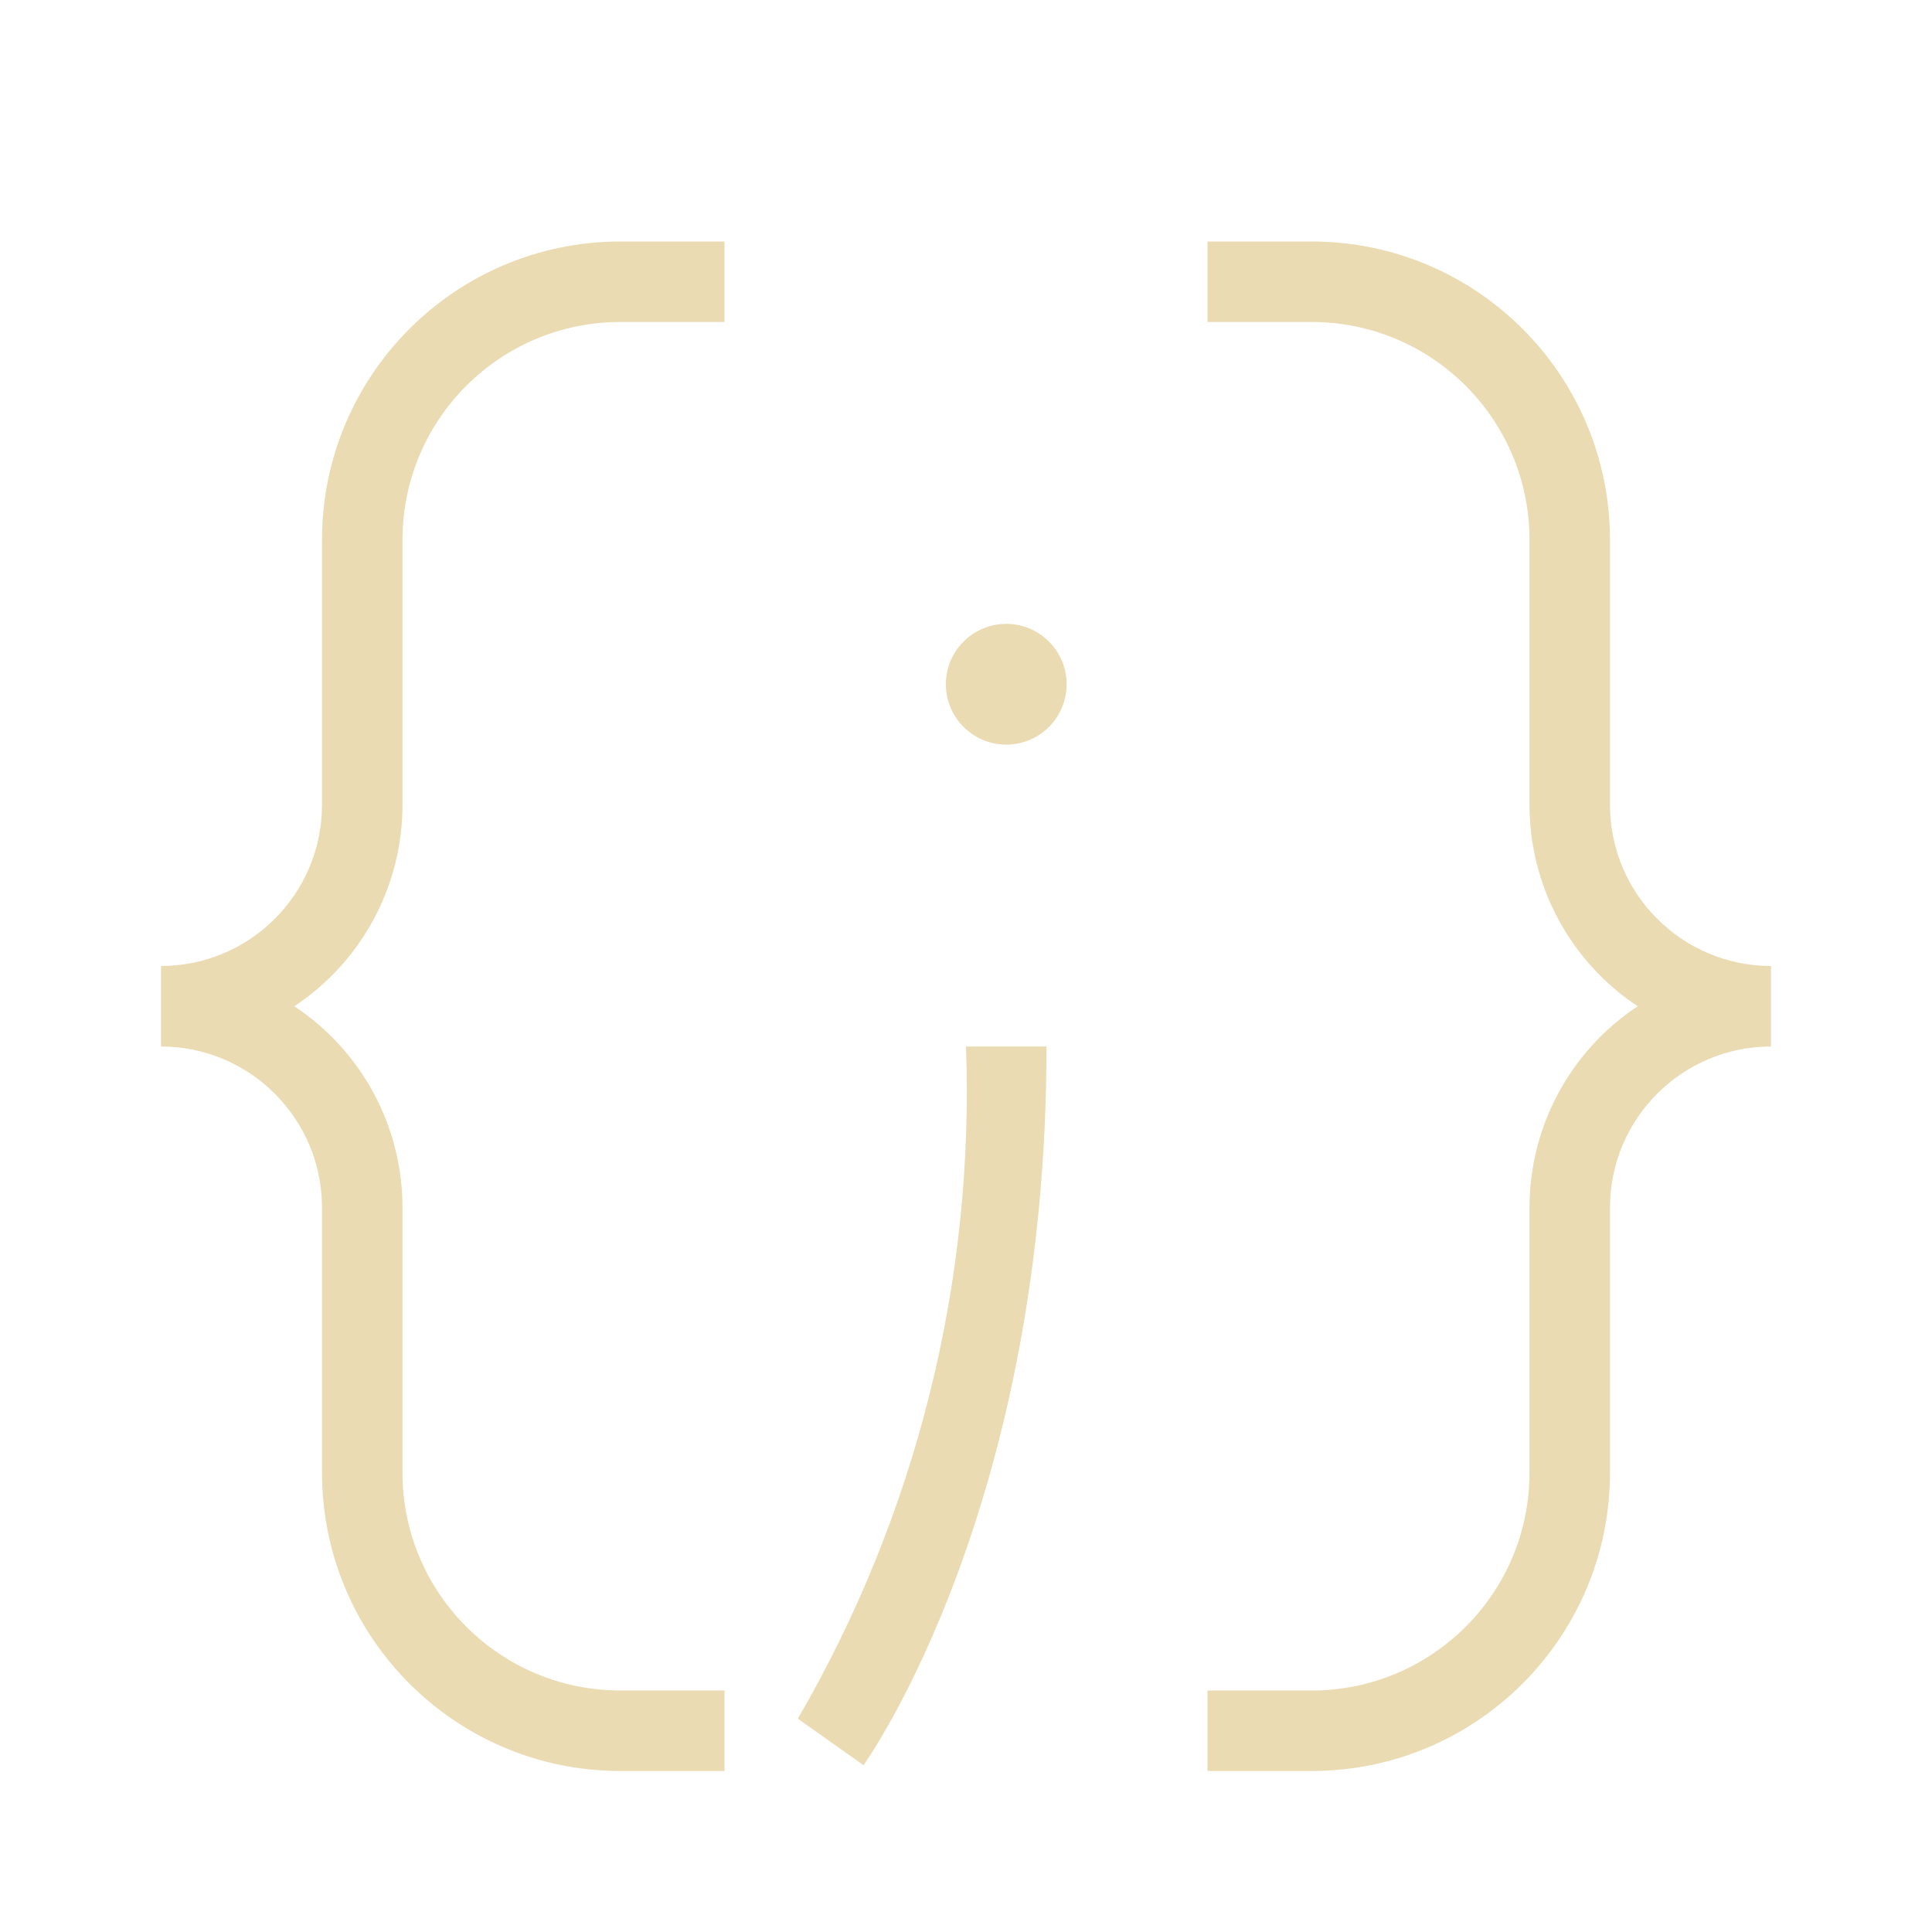
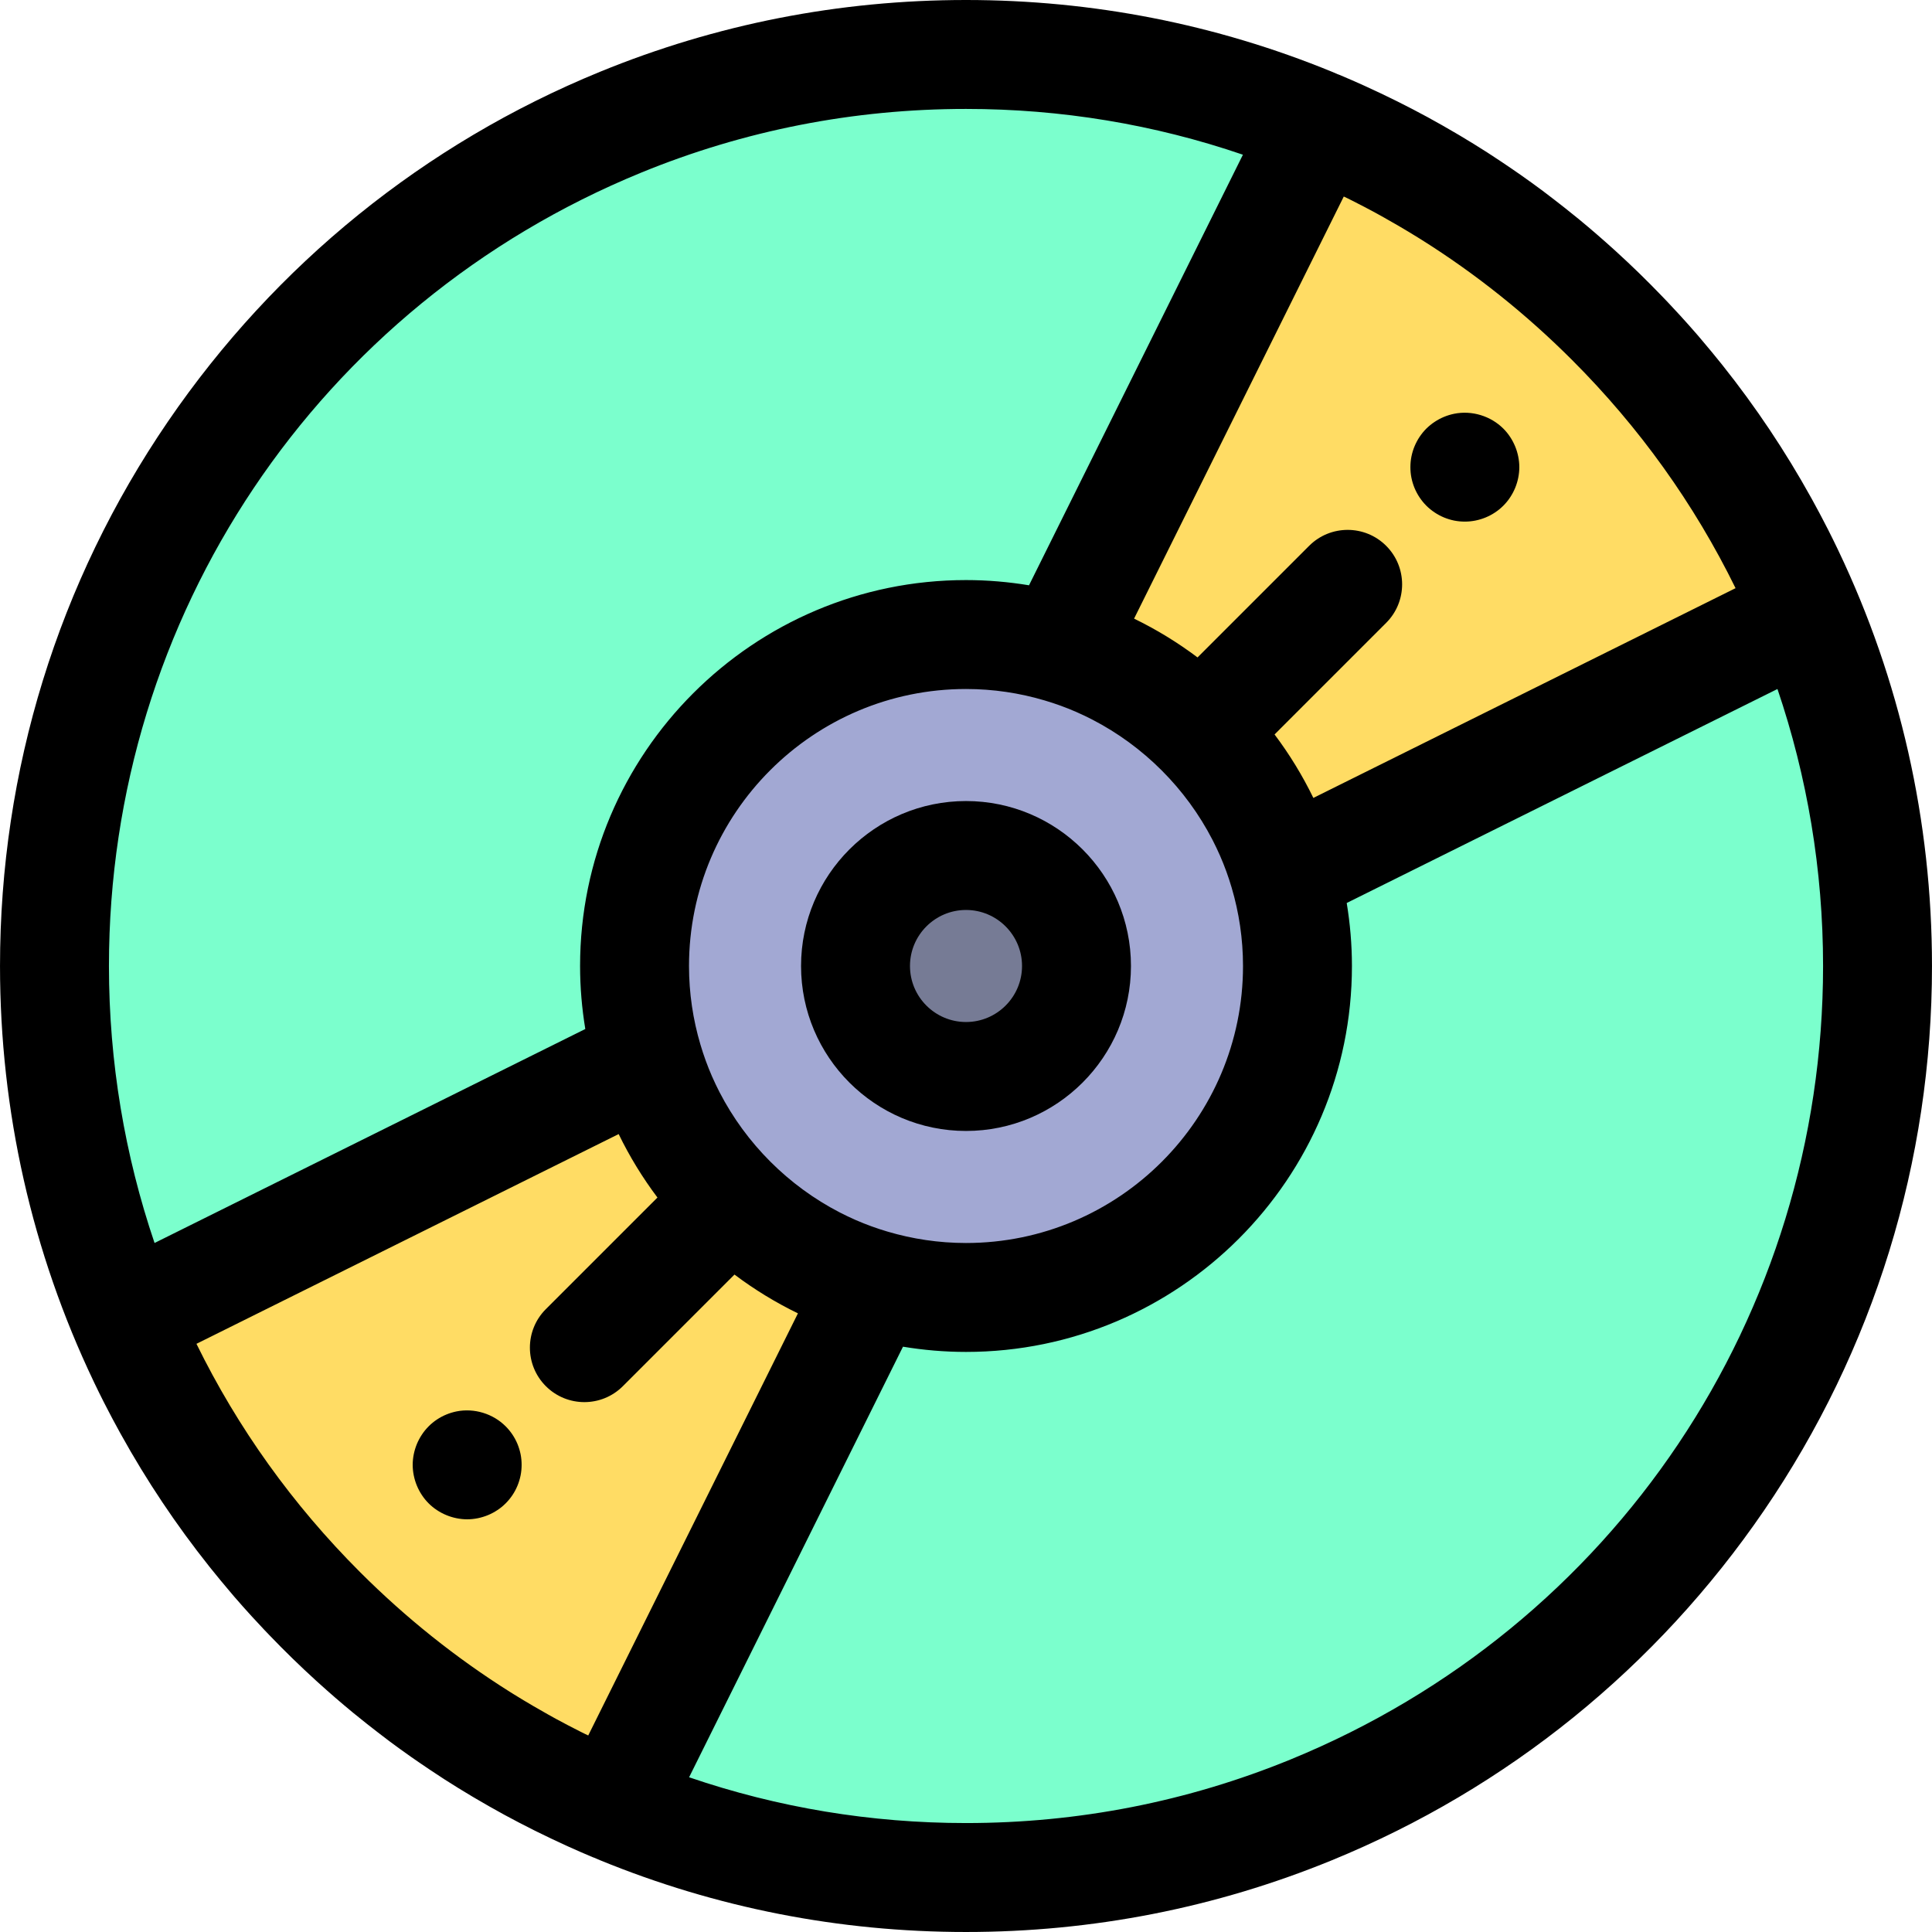
- <svg xmlns="http://www.w3.org/2000/svg" width="800px" height="800px" viewBox="0 0 24 24">
-   <path fill="#EBDBB2" d="M13.25 8.5a.75.75 0 1 1-.75-.75.75.75 0 0 1 .75.75zM9.911 21.35l.816.578C10.819 21.798 13 18.666 13 13h-1a15.503 15.503 0 0 1-2.089 8.35zM4 6.703V10a2.002 2.002 0 0 1-2 2v1a2.002 2.002 0 0 1 2 2v3.297A3.707 3.707 0 0 0 7.703 22H9v-1H7.703A2.706 2.706 0 0 1 5 18.297V15a2.999 2.999 0 0 0-1.344-2.5A2.999 2.999 0 0 0 5 10V6.703A2.706 2.706 0 0 1 7.703 4H9V3H7.703A3.707 3.707 0 0 0 4 6.703zM20 10V6.703A3.707 3.707 0 0 0 16.297 3H15v1h1.297A2.706 2.706 0 0 1 19 6.703V10a2.999 2.999 0 0 0 1.344 2.5A2.999 2.999 0 0 0 19 15v3.297A2.706 2.706 0 0 1 16.297 21H15v1h1.297A3.707 3.707 0 0 0 20 18.297V15a2.002 2.002 0 0 1 2-2v-1a2.002 2.002 0 0 1-2-2z" />
-   <path fill="none" d="M0 0h24v24H0z" />
+ <svg xmlns="http://www.w3.org/2000/svg" height="800px" width="800px" version="1.1" id="Layer_1" viewBox="0 0 512.003 512.003" xml:space="preserve">
+   <path style="fill:#7BFFCD;" d="M497.569,255.999c0,101.019-62.002,187.557-150.034,223.616  c-28.226,11.566-59.132,17.949-91.531,17.949s-63.305-6.383-91.531-17.949C76.44,443.556,14.438,357.018,14.438,255.999  S76.44,68.442,164.472,32.383c28.227-11.566,59.132-17.949,91.531-17.949s63.305,6.383,91.531,17.949  C435.566,68.442,497.569,154.982,497.569,255.999z" />
+   <circle style="fill:#A2A8D3;" cx="256.007" cy="256.004" r="87.842" />
+   <g>
+     <path style="fill:#FFDC64;" d="M171.676,280.588L33.16,349.398c11.781,28.138,29.121,54.505,52.031,77.415   c22.91,22.908,49.277,40.25,77.415,52.031l68.81-138.516C202.679,331.962,180.04,309.325,171.676,280.588z" />
+     <path style="fill:#FFDC64;" d="M340.333,231.415l138.514-68.813c-11.781-28.138-29.121-54.505-52.031-77.415   c-22.91-22.908-49.277-40.25-77.415-52.031l-68.813,138.514C309.327,180.035,331.967,202.675,340.333,231.415z" />
+   </g>
+   <circle style="fill:#767B95;" cx="256.007" cy="256.004" r="29.281" />
+   <path d="M256.003,299.716c-24.105,0-43.715-19.61-43.715-43.715s19.61-43.715,43.715-43.715s43.715,19.61,43.715,43.715  S280.109,299.716,256.003,299.716z M256.003,241.152c-8.187,0-14.847,6.66-14.847,14.847c0,8.187,6.66,14.847,14.847,14.847  c8.187,0,14.847-6.66,14.847-14.847C270.85,247.812,264.19,241.152,256.003,241.152z" />
+   <path d="M388.205,138.233c-0.938,0-1.891-0.088-2.829-0.274c-0.924-0.188-1.819-0.462-2.699-0.823  c-0.866-0.361-1.703-0.808-2.483-1.328c-0.794-0.534-1.531-1.124-2.208-1.804c-0.664-0.664-1.256-1.4-1.79-2.194  c-0.518-0.779-0.967-1.617-1.328-2.484c-0.361-0.879-0.634-1.774-0.821-2.698c-0.189-0.938-0.274-1.878-0.274-2.829  c0-0.938,0.087-1.878,0.274-2.815c0.188-0.925,0.46-1.835,0.821-2.699c0.361-0.867,0.81-1.718,1.328-2.497  c0.534-0.794,1.126-1.53,1.79-2.194c0.678-0.664,1.415-1.27,2.208-1.79c0.779-0.52,1.617-0.967,2.483-1.328  c0.88-0.361,1.775-0.635,2.699-0.823c4.706-0.951,9.685,0.592,13.034,3.941c0.664,0.664,1.27,1.4,1.788,2.194  c0.52,0.779,0.967,1.631,1.328,2.497c0.361,0.866,0.635,1.774,0.823,2.699c0.188,0.937,0.289,1.876,0.289,2.815  c0,0.951-0.101,1.891-0.289,2.829c-0.188,0.924-0.462,1.819-0.823,2.698c-0.361,0.867-0.808,1.705-1.328,2.484  c-0.518,0.794-1.124,1.53-1.788,2.194C395.725,136.701,392.001,138.233,388.205,138.233z" />
+   <path d="M487.207,145.946c-0.065-0.137-0.128-0.276-0.195-0.413c-0.808-1.687-1.633-3.369-2.48-5.04  c-0.427-0.847-0.872-1.686-1.309-2.527c-0.346-0.664-0.69-1.329-1.041-1.992c-0.625-1.176-1.262-2.346-1.904-3.513  c-0.108-0.196-0.216-0.391-0.325-0.586c-6.822-12.305-14.645-24.01-23.437-35.052c-0.198-0.25-0.398-0.495-0.598-0.743  c-1.534-1.913-3.098-3.806-4.69-5.678c-0.432-0.51-0.856-1.023-1.292-1.53c-1.517-1.755-3.063-3.49-4.63-5.209  c-1.068-1.173-2.152-2.33-3.24-3.483c-0.505-0.534-1.016-1.065-1.526-1.595c-3.975-4.141-8.08-8.141-12.314-11.995  c-0.235-0.214-0.472-0.426-0.709-0.641c-2.875-2.598-5.8-5.137-8.786-7.6c-0.082-0.068-0.163-0.139-0.245-0.206  c-1.231-1.013-2.477-2.006-3.727-2.997c-0.932-0.739-1.871-1.467-2.812-2.193c-1.031-0.792-2.057-1.594-3.099-2.37  c-1.934-1.443-3.891-2.852-5.863-4.238c-0.707-0.495-1.419-0.982-2.13-1.471c-1.848-1.27-3.71-2.516-5.587-3.736  c-0.393-0.254-0.779-0.515-1.172-0.766c-2.385-1.53-4.796-3.014-7.232-4.462c-0.32-0.191-0.642-0.377-0.963-0.566  c-2.422-1.426-4.864-2.819-7.334-4.164c-0.084-0.046-0.167-0.094-0.251-0.14c-2.601-1.413-5.232-2.78-7.885-4.105  c-0.293-0.146-0.587-0.289-0.88-0.433c-2.462-1.217-4.944-2.399-7.449-3.539c-0.218-0.098-0.434-0.202-0.652-0.3  c-2.142-0.967-4.296-1.913-6.468-2.823c-0.167-0.071-0.338-0.12-0.507-0.183c-0.491-0.205-0.971-0.429-1.464-0.631  C322.193,6.403,289.558,0,256.003,0s-66.189,6.403-97.002,19.027c-46.459,19.03-86.042,51.071-114.476,92.658  c-29.127,42.607-44.522,92.51-44.522,144.314c0,38.471,8.497,75.89,24.796,110.054c0.065,0.137,0.128,0.276,0.195,0.413  c0.808,1.687,1.632,3.369,2.48,5.04c0.427,0.847,0.872,1.686,1.309,2.527c0.346,0.664,0.69,1.329,1.041,1.992  c0.625,1.176,1.262,2.346,1.904,3.513c0.108,0.196,0.217,0.391,0.325,0.586c6.822,12.305,14.645,24.01,23.437,35.052  c0.198,0.25,0.398,0.495,0.598,0.743c1.534,1.913,3.098,3.806,4.69,5.678c0.432,0.51,0.856,1.023,1.292,1.53  c1.517,1.755,3.063,3.49,4.63,5.209c1.068,1.173,2.152,2.33,3.24,3.483c0.505,0.534,1.016,1.065,1.526,1.595  c3.975,4.141,8.08,8.141,12.314,11.995c0.235,0.214,0.472,0.426,0.709,0.641c2.875,2.598,5.8,5.137,8.786,7.6  c0.082,0.068,0.163,0.139,0.245,0.206c1.231,1.013,2.477,2.006,3.727,2.996c0.932,0.739,1.871,1.466,2.812,2.193  c1.031,0.792,2.057,1.594,3.099,2.37c1.934,1.443,3.891,2.852,5.863,4.238c0.707,0.495,1.419,0.982,2.13,1.471  c1.848,1.27,3.71,2.516,5.587,3.736c0.393,0.254,0.779,0.515,1.172,0.766c2.385,1.53,4.796,3.014,7.231,4.462  c0.32,0.191,0.642,0.377,0.963,0.566c2.422,1.426,4.864,2.819,7.334,4.164c0.084,0.046,0.167,0.094,0.251,0.14  c2.601,1.413,5.232,2.78,7.885,4.105c0.293,0.146,0.587,0.289,0.88,0.433c2.462,1.217,4.944,2.399,7.449,3.539  c0.218,0.098,0.434,0.202,0.652,0.3c2.142,0.967,4.296,1.913,6.468,2.823c0.163,0.068,0.331,0.117,0.495,0.179  c0.495,0.206,0.979,0.433,1.475,0.635c30.814,12.626,63.45,19.029,97.003,19.029S322.188,505.6,353,492.976  c46.459-19.03,86.042-51.071,114.476-92.658c29.128-42.607,44.523-92.51,44.523-144.314  C512.004,217.529,503.506,180.11,487.207,145.946z M155.889,459.919c-0.375-0.183-0.759-0.355-1.133-0.541  c-0.407-0.202-0.813-0.408-1.217-0.612c-2.104-1.061-4.187-2.151-6.249-3.271c-0.668-0.364-1.331-0.739-1.996-1.111  c-1.335-0.742-2.654-1.504-3.971-2.27c-1.731-1.013-3.451-2.045-5.154-3.103c-0.322-0.199-0.644-0.4-0.964-0.6  c-14.324-9.008-27.638-19.636-39.806-31.804c-17.838-17.838-32.377-38.136-43.336-60.479l111.89-55.584  c2.89,5.948,6.339,11.576,10.28,16.816l-29.576,29.576c-5.637,5.637-5.637,14.776,0,20.414c2.819,2.818,6.513,4.228,10.206,4.228  c3.694,0,7.387-1.41,10.206-4.228l29.576-29.576c5.24,3.941,10.867,7.39,16.816,10.28L155.889,459.919z M235.192,326.386  c-2.874-0.849-5.68-1.868-8.404-3.057c-0.051-0.023-0.101-0.046-0.152-0.069c-1.347-0.592-2.673-1.224-3.978-1.894  c-0.046-0.025-0.094-0.049-0.141-0.072c-13.581-7.022-24.785-18.225-31.807-31.807c-0.025-0.046-0.048-0.094-0.072-0.141  c-0.671-1.305-1.302-2.631-1.894-3.978c-0.023-0.052-0.046-0.101-0.069-0.152c-1.189-2.722-2.208-5.53-3.057-8.404  c-1.956-6.602-3.023-13.582-3.023-20.811c0-40.478,32.93-73.408,73.408-73.408c7.233,0,14.218,1.068,20.823,3.027  c2.865,0.846,5.664,1.862,8.378,3.047c0.064,0.029,0.126,0.059,0.191,0.087c1.332,0.586,2.646,1.211,3.938,1.875  c0.056,0.029,0.111,0.058,0.166,0.087c13.58,7.022,24.781,18.226,31.8,31.807c0.023,0.043,0.045,0.088,0.068,0.131  c0.674,1.312,1.309,2.646,1.904,4c0.019,0.043,0.04,0.087,0.059,0.13c1.194,2.731,2.216,5.546,3.066,8.43  c1.952,6.596,3.017,13.57,3.017,20.789c0,40.478-32.93,73.408-73.408,73.408C248.776,329.408,241.794,328.342,235.192,326.386z   M337.775,194.641l29.576-29.576c5.637-5.637,5.637-14.776,0-20.414c-5.638-5.635-14.775-5.635-20.414,0l-29.576,29.576  c-5.24-3.941-10.867-7.392-16.817-10.281L356.118,52.08c0.375,0.183,0.759,0.355,1.133,0.541c0.407,0.202,0.813,0.408,1.217,0.612  c2.103,1.061,4.186,2.149,6.247,3.269c0.671,0.365,1.335,0.742,2.002,1.113c1.332,0.742,2.65,1.501,3.965,2.268  c1.736,1.016,3.463,2.051,5.17,3.113c0.315,0.195,0.628,0.39,0.941,0.586c14.329,9.01,27.644,19.641,39.815,31.811  c17.838,17.838,32.377,38.136,43.336,60.479l-111.889,55.586C345.167,205.51,341.717,199.882,337.775,194.641z M169.944,45.739  c27.324-11.194,56.279-16.871,86.059-16.871c25.218,0,49.84,4.086,73.385,12.132l-56.689,114.109  c-5.437-0.896-11.009-1.384-16.696-1.384c-56.396,0-102.276,45.88-102.276,102.276c0,5.687,0.488,11.262,1.386,16.699  L40.959,329.407c-7.869-23.188-12.087-47.911-12.087-73.408C28.872,163.376,84.245,80.843,169.944,45.739z M342.062,466.26  c-27.324,11.195-56.277,16.871-86.059,16.871c-25.219,0-49.84-4.086-73.385-12.132l56.686-114.109  c5.437,0.898,11.012,1.386,16.699,1.386c56.396,0,102.276-45.88,102.276-102.276c0-5.687-0.488-11.26-1.384-16.696l114.154-56.71  c7.868,23.188,12.087,47.91,12.087,73.406C483.135,348.624,427.762,431.157,342.062,466.26z" />
+   <path d="M123.802,402.636c-0.938,0-1.892-0.101-2.815-0.289c-0.925-0.188-1.835-0.462-2.699-0.823  c-0.88-0.361-1.718-0.808-2.497-1.328c-0.794-0.518-1.53-1.124-2.194-1.788c-0.664-0.664-1.27-1.402-1.79-2.195  c-0.518-0.779-0.967-1.617-1.328-2.496c-0.361-0.868-0.634-1.775-0.823-2.699c-0.188-0.925-0.287-1.878-0.287-2.815  c0-0.938,0.1-1.892,0.287-2.829c0.189-0.909,0.462-1.819,0.823-2.699c0.361-0.866,0.81-1.703,1.328-2.483  c0.52-0.795,1.126-1.531,1.79-2.195c0.664-0.678,1.4-1.27,2.194-1.804c0.779-0.518,1.617-0.967,2.497-1.328  c0.866-0.361,1.774-0.634,2.699-0.823c4.677-0.937,9.671,0.592,13.02,3.955c0.664,0.664,1.27,1.4,1.804,2.195  c0.52,0.779,0.967,1.617,1.328,2.483c0.361,0.88,0.635,1.79,0.823,2.699c0.188,0.937,0.274,1.891,0.274,2.829  c0,0.937-0.088,1.891-0.274,2.815c-0.188,0.924-0.462,1.833-0.823,2.699c-0.361,0.879-0.808,1.716-1.328,2.496  c-0.534,0.794-1.14,1.531-1.804,2.195c-0.664,0.664-1.4,1.27-2.194,1.788c-0.779,0.52-1.617,0.967-2.483,1.328  c-0.88,0.361-1.79,0.635-2.699,0.823C125.692,402.535,124.739,402.636,123.802,402.636z" />
</svg>
